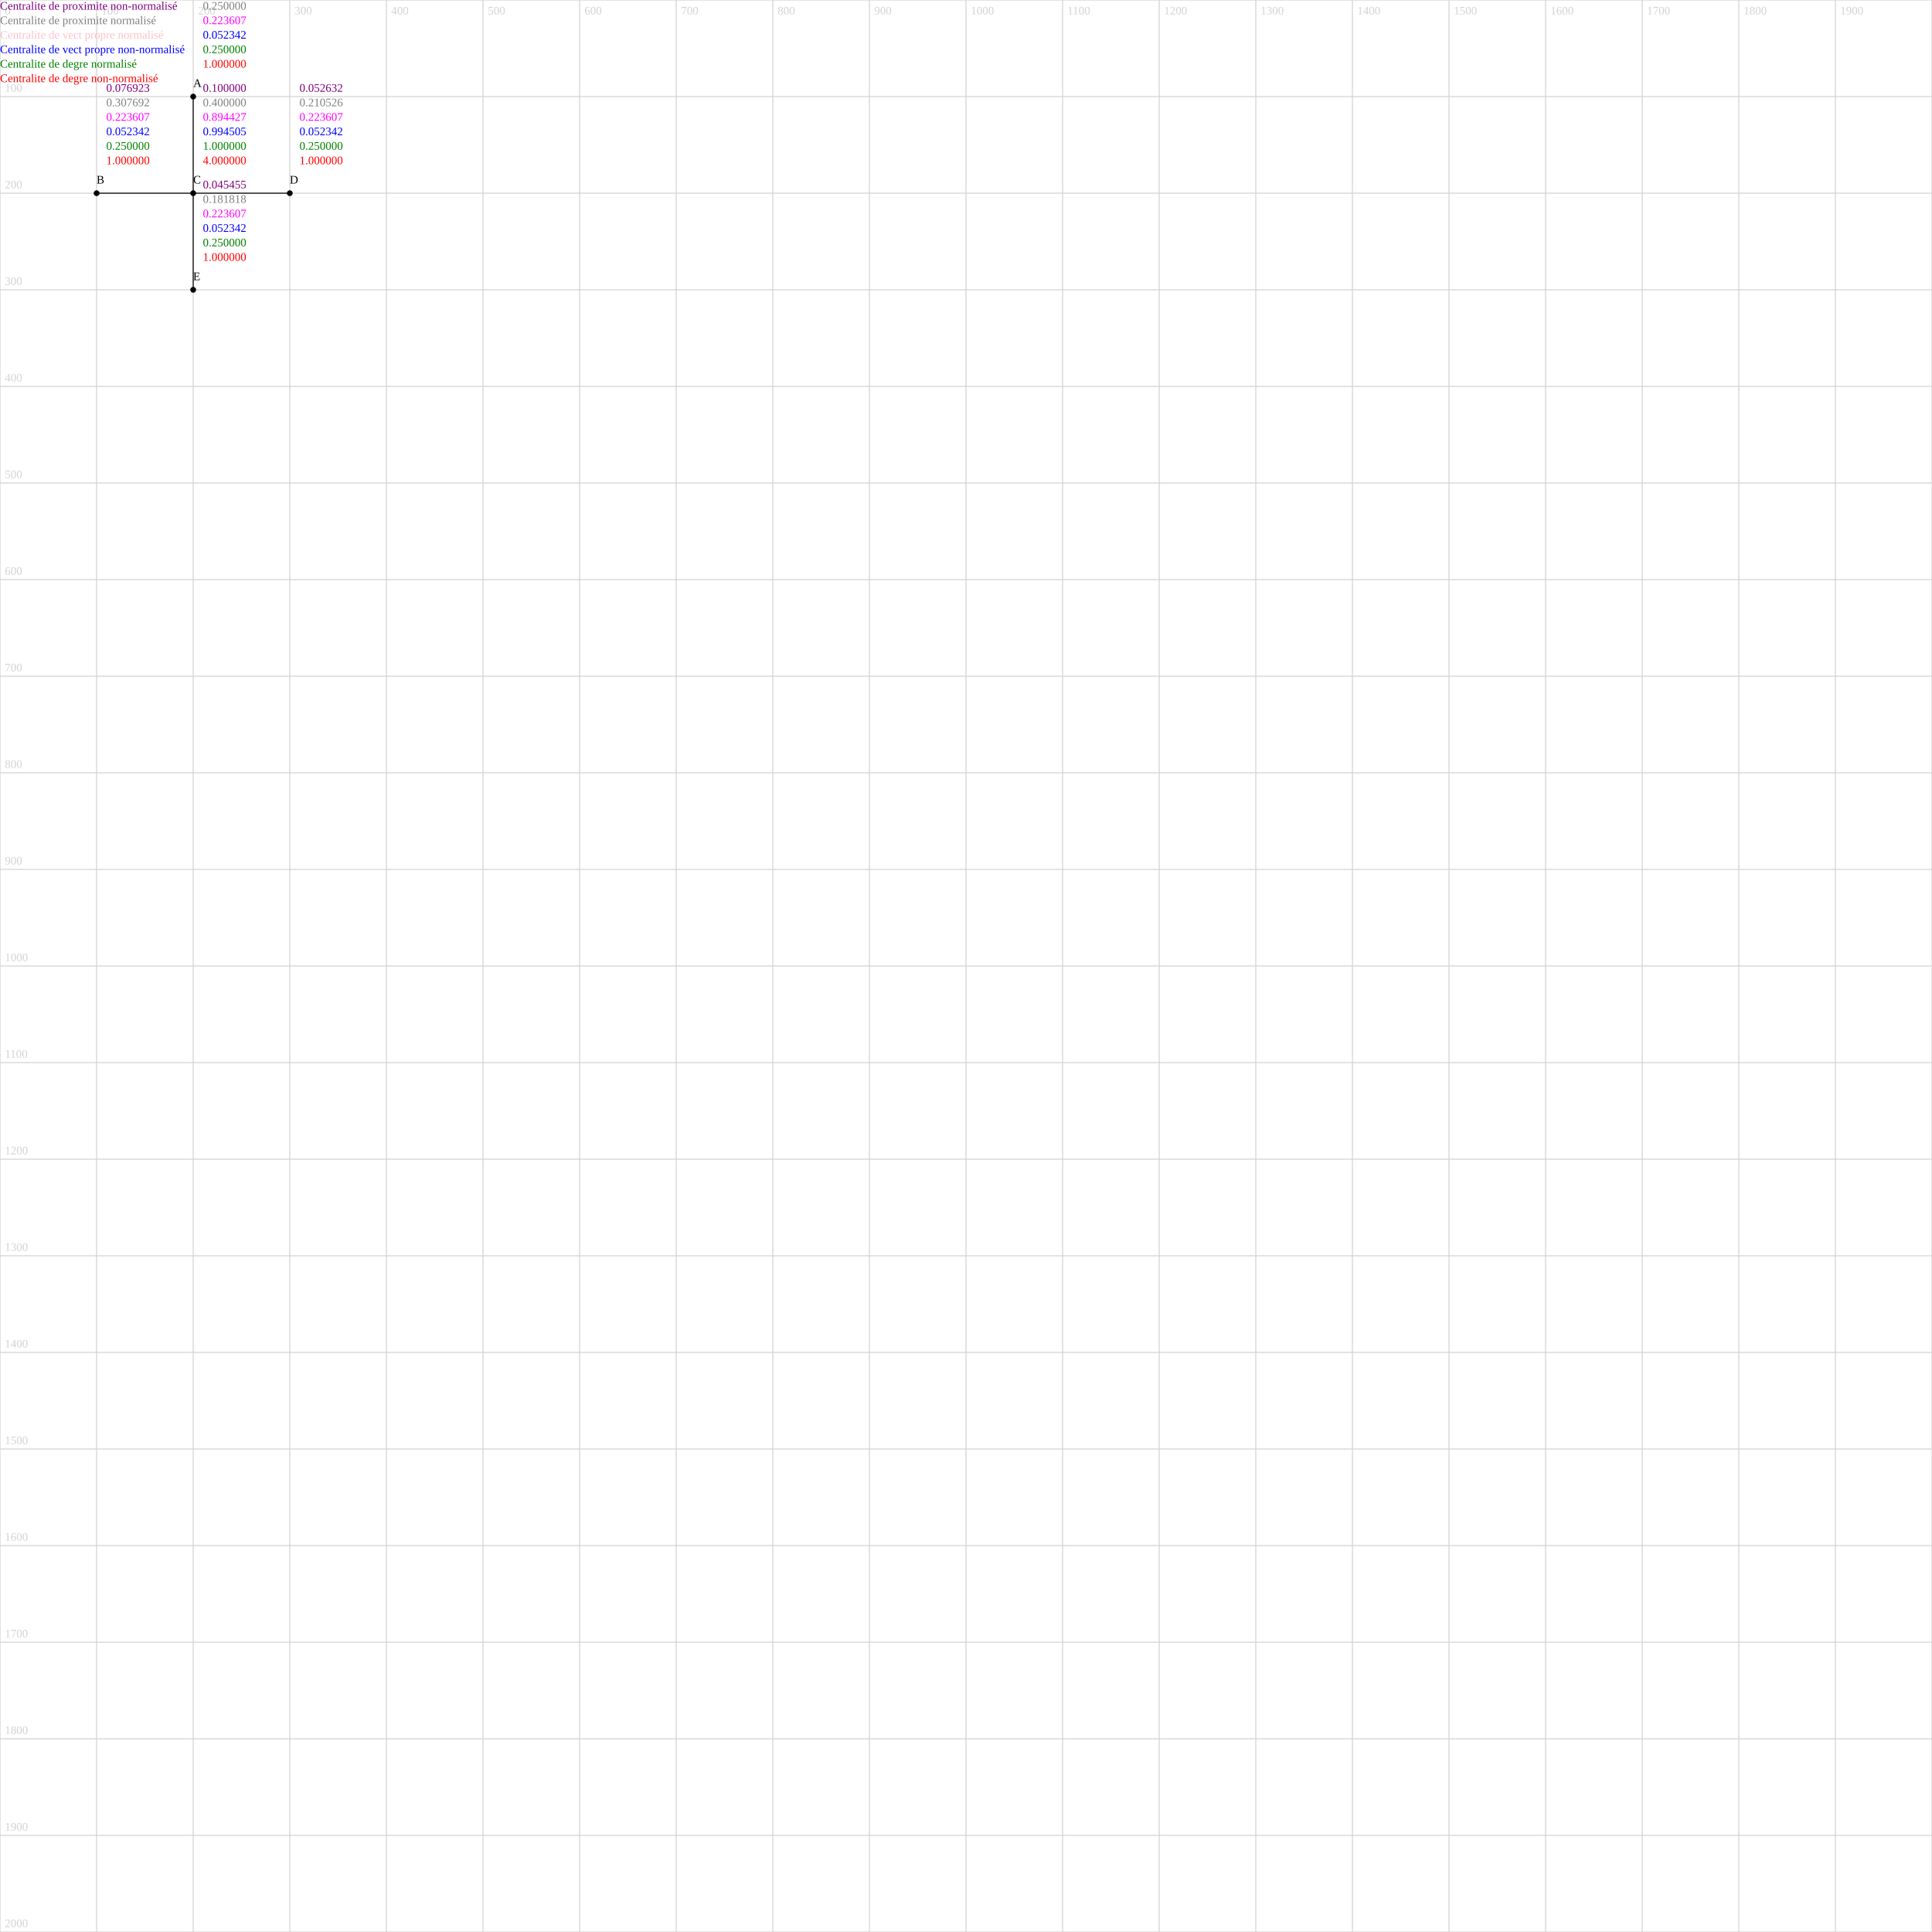
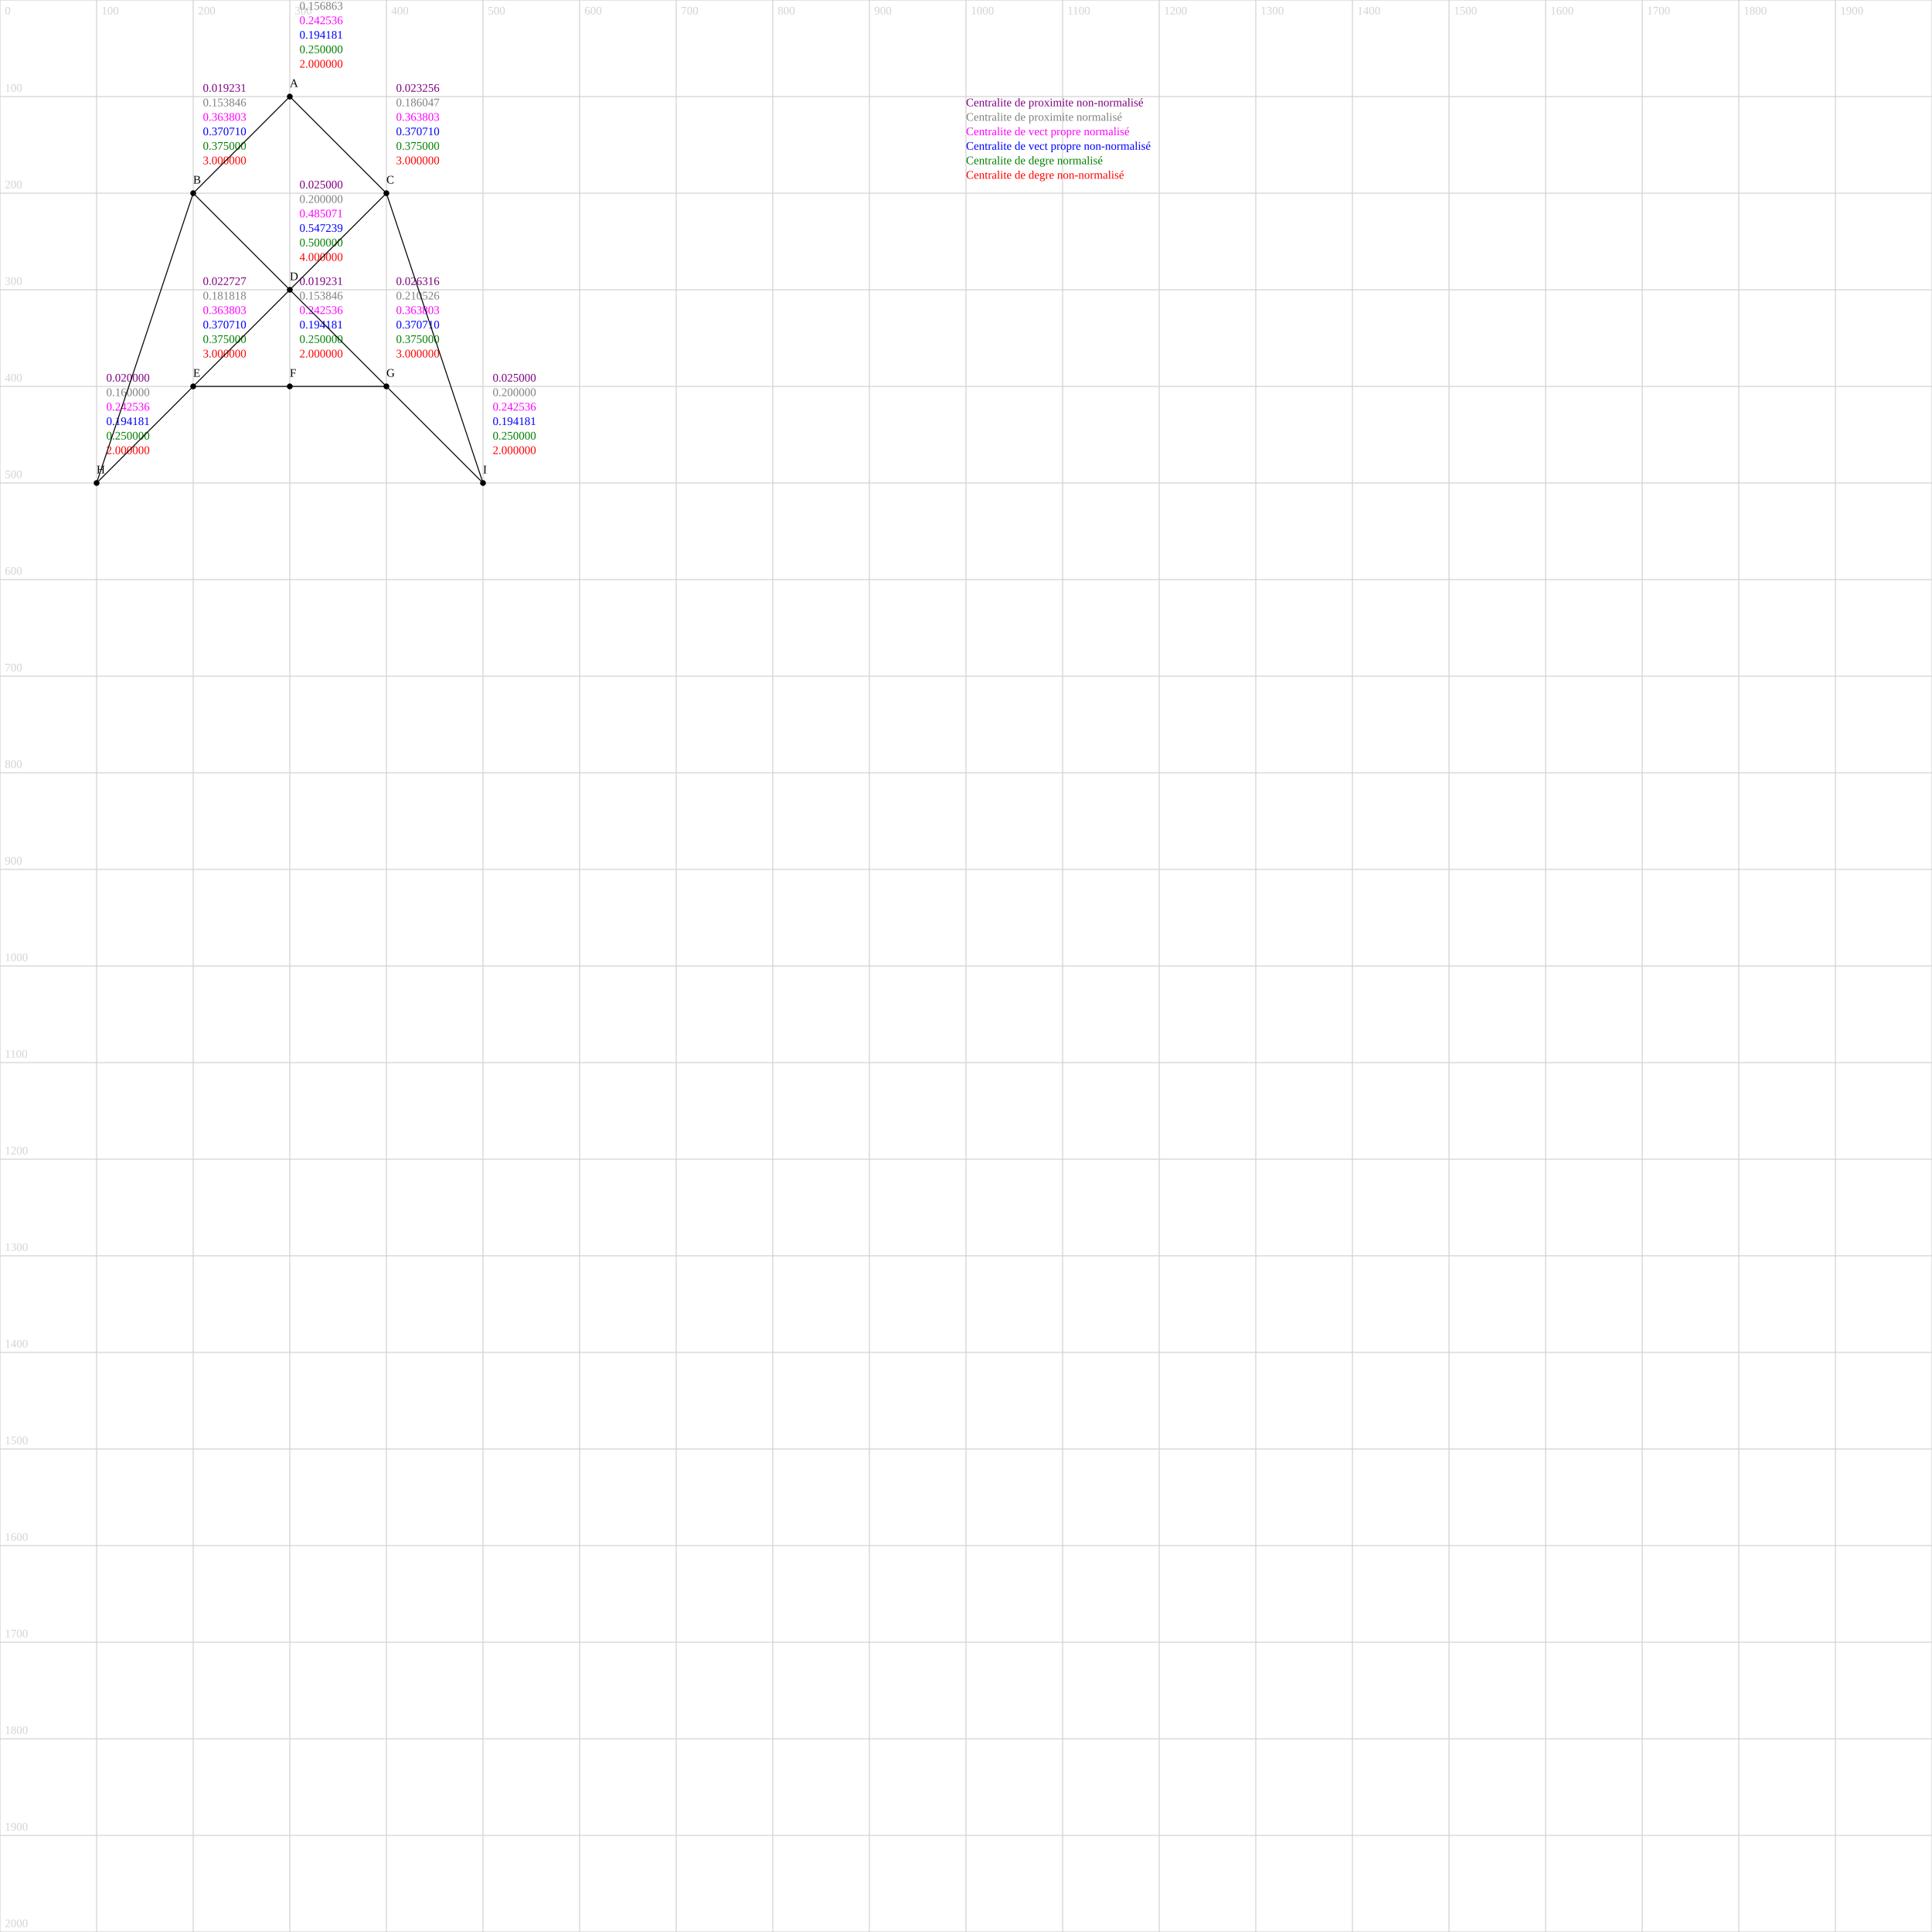
<svg xmlns="http://www.w3.org/2000/svg" version="1.1" width="2000" height="2000">
  <line x1="0" y1="0" x2="2000" y2="0" stroke="lightgrey" />
  <text x="5" y="-5" fill="lightgrey">0</text>
  <line x1="0" y1="100" x2="2000" y2="100" stroke="lightgrey" />
  <text x="5" y="95" fill="lightgrey">100</text>
  <line x1="0" y1="200" x2="2000" y2="200" stroke="lightgrey" />
  <text x="5" y="195" fill="lightgrey">200</text>
  <line x1="0" y1="300" x2="2000" y2="300" stroke="lightgrey" />
  <text x="5" y="295" fill="lightgrey">300</text>
  <line x1="0" y1="400" x2="2000" y2="400" stroke="lightgrey" />
  <text x="5" y="395" fill="lightgrey">400</text>
  <line x1="0" y1="500" x2="2000" y2="500" stroke="lightgrey" />
  <text x="5" y="495" fill="lightgrey">500</text>
  <line x1="0" y1="600" x2="2000" y2="600" stroke="lightgrey" />
  <text x="5" y="595" fill="lightgrey">600</text>
  <line x1="0" y1="700" x2="2000" y2="700" stroke="lightgrey" />
  <text x="5" y="695" fill="lightgrey">700</text>
  <line x1="0" y1="800" x2="2000" y2="800" stroke="lightgrey" />
  <text x="5" y="795" fill="lightgrey">800</text>
  <line x1="0" y1="900" x2="2000" y2="900" stroke="lightgrey" />
  <text x="5" y="895" fill="lightgrey">900</text>
  <line x1="0" y1="1000" x2="2000" y2="1000" stroke="lightgrey" />
  <text x="5" y="995" fill="lightgrey">1000</text>
  <line x1="0" y1="1100" x2="2000" y2="1100" stroke="lightgrey" />
  <text x="5" y="1095" fill="lightgrey">1100</text>
  <line x1="0" y1="1200" x2="2000" y2="1200" stroke="lightgrey" />
  <text x="5" y="1195" fill="lightgrey">1200</text>
  <line x1="0" y1="1300" x2="2000" y2="1300" stroke="lightgrey" />
  <text x="5" y="1295" fill="lightgrey">1300</text>
  <line x1="0" y1="1400" x2="2000" y2="1400" stroke="lightgrey" />
  <text x="5" y="1395" fill="lightgrey">1400</text>
  <line x1="0" y1="1500" x2="2000" y2="1500" stroke="lightgrey" />
  <text x="5" y="1495" fill="lightgrey">1500</text>
  <line x1="0" y1="1600" x2="2000" y2="1600" stroke="lightgrey" />
  <text x="5" y="1595" fill="lightgrey">1600</text>
  <line x1="0" y1="1700" x2="2000" y2="1700" stroke="lightgrey" />
  <text x="5" y="1695" fill="lightgrey">1700</text>
  <line x1="0" y1="1800" x2="2000" y2="1800" stroke="lightgrey" />
  <text x="5" y="1795" fill="lightgrey">1800</text>
  <line x1="0" y1="1900" x2="2000" y2="1900" stroke="lightgrey" />
  <text x="5" y="1895" fill="lightgrey">1900</text>
  <line x1="0" y1="2000" x2="2000" y2="2000" stroke="lightgrey" />
  <text x="5" y="1995" fill="lightgrey">2000</text>
  <line x1="0" y1="0" x2="0" y2="2000" stroke="lightgrey" />
  <text x="5" y="15" fill="lightgrey">0</text>
  <line x1="100" y1="0" x2="100" y2="2000" stroke="lightgrey" />
  <text x="105" y="15" fill="lightgrey">100</text>
  <line x1="200" y1="0" x2="200" y2="2000" stroke="lightgrey" />
  <text x="205" y="15" fill="lightgrey">200</text>
  <line x1="300" y1="0" x2="300" y2="2000" stroke="lightgrey" />
  <text x="305" y="15" fill="lightgrey">300</text>
  <line x1="400" y1="0" x2="400" y2="2000" stroke="lightgrey" />
  <text x="405" y="15" fill="lightgrey">400</text>
  <line x1="500" y1="0" x2="500" y2="2000" stroke="lightgrey" />
  <text x="505" y="15" fill="lightgrey">500</text>
  <line x1="600" y1="0" x2="600" y2="2000" stroke="lightgrey" />
  <text x="605" y="15" fill="lightgrey">600</text>
  <line x1="700" y1="0" x2="700" y2="2000" stroke="lightgrey" />
  <text x="705" y="15" fill="lightgrey">700</text>
  <line x1="800" y1="0" x2="800" y2="2000" stroke="lightgrey" />
  <text x="805" y="15" fill="lightgrey">800</text>
  <line x1="900" y1="0" x2="900" y2="2000" stroke="lightgrey" />
  <text x="905" y="15" fill="lightgrey">900</text>
  <line x1="1000" y1="0" x2="1000" y2="2000" stroke="lightgrey" />
  <text x="1005" y="15" fill="lightgrey">1000</text>
  <line x1="1100" y1="0" x2="1100" y2="2000" stroke="lightgrey" />
  <text x="1105" y="15" fill="lightgrey">1100</text>
  <line x1="1200" y1="0" x2="1200" y2="2000" stroke="lightgrey" />
  <text x="1205" y="15" fill="lightgrey">1200</text>
  <line x1="1300" y1="0" x2="1300" y2="2000" stroke="lightgrey" />
  <text x="1305" y="15" fill="lightgrey">1300</text>
  <line x1="1400" y1="0" x2="1400" y2="2000" stroke="lightgrey" />
  <text x="1405" y="15" fill="lightgrey">1400</text>
  <line x1="1500" y1="0" x2="1500" y2="2000" stroke="lightgrey" />
  <text x="1505" y="15" fill="lightgrey">1500</text>
  <line x1="1600" y1="0" x2="1600" y2="2000" stroke="lightgrey" />
  <text x="1605" y="15" fill="lightgrey">1600</text>
  <line x1="1700" y1="0" x2="1700" y2="2000" stroke="lightgrey" />
  <text x="1705" y="15" fill="lightgrey">1700</text>
  <line x1="1800" y1="0" x2="1800" y2="2000" stroke="lightgrey" />
  <text x="1805" y="15" fill="lightgrey">1800</text>
  <line x1="1900" y1="0" x2="1900" y2="2000" stroke="lightgrey" />
  <text x="1905" y="15" fill="lightgrey">1900</text>
  <line x1="2000" y1="0" x2="2000" y2="2000" stroke="lightgrey" />
  <text x="2005" y="15" fill="lightgrey">2000</text>
-   <text x="0" y="10" fill="purple">Centralite de proximite non-normalisé</text>
-   <text x="0" y="25" fill="gray">Centralite de proximite normalisé</text>
-   <text x="0" y="40" fill="pink">Centralite de vect propre normalisé</text>
-   <text x="0" y="55" fill="blue">Centralite de vect propre non-normalisé</text>
-   <text x="0" y="70" fill="green">Centralite de degre normalisé</text>
-   <text x="0" y="85" fill="red">Centralite de degre non-normalisé</text>
-   <circle cx="200" cy="100" r="3" fill="black" />
-   <text x="200" y="90" fill="black">A</text>
-   <text x="210" y="70" fill="red">1.000000</text>
-   <text x="210" y="55" fill="green">0.250000</text>
-   <text x="210" y="40" fill="blue">0.052342</text>
-   <text x="210" y="25" fill="magenta">0.223607</text>
-   <text x="210" y="10" fill="gray">0.250000</text>
-   <text x="210" y="-5" fill="purple">0.062500</text>
-   <circle cx="100" cy="200" r="3" fill="black" />
-   <text x="100" y="190" fill="black">B</text>
-   <text x="110" y="170" fill="red">1.000000</text>
-   <text x="110" y="155" fill="green">0.250000</text>
-   <text x="110" y="140" fill="blue">0.052342</text>
-   <text x="110" y="125" fill="magenta">0.223607</text>
-   <text x="110" y="110" fill="gray">0.307692</text>
-   <text x="110" y="95" fill="purple">0.076923</text>
+   <text x="1000" y="110" fill="purple">Centralite de proximite non-normalisé</text>
+   <text x="1000" y="125" fill="gray">Centralite de proximite normalisé</text>
+   <text x="1000" y="140" fill="magenta">Centralite de vect propre normalisé</text>
+   <text x="1000" y="155" fill="blue">Centralite de vect propre non-normalisé</text>
+   <text x="1000" y="170" fill="green">Centralite de degre normalisé</text>
+   <text x="1000" y="185" fill="red">Centralite de degre non-normalisé</text>
+   <circle cx="300" cy="100" r="3" fill="black" />
+   <text x="300" y="90" fill="black">A</text>
+   <text x="310" y="70" fill="red">2.000000</text>
+   <text x="310" y="55" fill="green">0.250000</text>
+   <text x="310" y="40" fill="blue">0.194181</text>
+   <text x="310" y="25" fill="magenta">0.242536</text>
+   <text x="310" y="10" fill="gray">0.156863</text>
+   <text x="310" y="-5" fill="purple">0.019608</text>
  <circle cx="200" cy="200" r="3" fill="black" />
-   <text x="200" y="190" fill="black">C</text>
-   <text x="210" y="170" fill="red">4.000000</text>
-   <text x="210" y="155" fill="green">1.000000</text>
-   <text x="210" y="140" fill="blue">0.994505</text>
-   <text x="210" y="125" fill="magenta">0.894427</text>
-   <text x="210" y="110" fill="gray">0.400000</text>
-   <text x="210" y="95" fill="purple">0.100000</text>
-   <circle cx="300" cy="200" r="3" fill="black" />
-   <text x="300" y="190" fill="black">D</text>
-   <text x="310" y="170" fill="red">1.000000</text>
-   <text x="310" y="155" fill="green">0.250000</text>
-   <text x="310" y="140" fill="blue">0.052342</text>
-   <text x="310" y="125" fill="magenta">0.223607</text>
-   <text x="310" y="110" fill="gray">0.210526</text>
-   <text x="310" y="95" fill="purple">0.052632</text>
-   <circle cx="200" cy="300" r="3" fill="black" />
-   <text x="200" y="290" fill="black">E</text>
-   <text x="210" y="270" fill="red">1.000000</text>
-   <text x="210" y="255" fill="green">0.250000</text>
-   <text x="210" y="240" fill="blue">0.052342</text>
-   <text x="210" y="225" fill="magenta">0.223607</text>
-   <text x="210" y="210" fill="gray">0.181818</text>
-   <text x="210" y="195" fill="purple">0.045455</text>
-   <line x1="200" y1="100" x2="200" y2="200" stroke="black" />
-   <line x1="100" y1="200" x2="200" y2="200" stroke="black" />
-   <line x1="200" y1="200" x2="300" y2="200" stroke="black" />
-   <line x1="200" y1="200" x2="200" y2="300" stroke="black" />
+   <text x="200" y="190" fill="black">B</text>
+   <text x="210" y="170" fill="red">3.000000</text>
+   <text x="210" y="155" fill="green">0.375000</text>
+   <text x="210" y="140" fill="blue">0.370710</text>
+   <text x="210" y="125" fill="magenta">0.363803</text>
+   <text x="210" y="110" fill="gray">0.153846</text>
+   <text x="210" y="95" fill="purple">0.019231</text>
+   <circle cx="400" cy="200" r="3" fill="black" />
+   <text x="400" y="190" fill="black">C</text>
+   <text x="410" y="170" fill="red">3.000000</text>
+   <text x="410" y="155" fill="green">0.375000</text>
+   <text x="410" y="140" fill="blue">0.370710</text>
+   <text x="410" y="125" fill="magenta">0.363803</text>
+   <text x="410" y="110" fill="gray">0.186047</text>
+   <text x="410" y="95" fill="purple">0.023256</text>
+   <circle cx="300" cy="300" r="3" fill="black" />
+   <text x="300" y="290" fill="black">D</text>
+   <text x="310" y="270" fill="red">4.000000</text>
+   <text x="310" y="255" fill="green">0.500000</text>
+   <text x="310" y="240" fill="blue">0.547239</text>
+   <text x="310" y="225" fill="magenta">0.485071</text>
+   <text x="310" y="210" fill="gray">0.200000</text>
+   <text x="310" y="195" fill="purple">0.025000</text>
+   <circle cx="200" cy="400" r="3" fill="black" />
+   <text x="200" y="390" fill="black">E</text>
+   <text x="210" y="370" fill="red">3.000000</text>
+   <text x="210" y="355" fill="green">0.375000</text>
+   <text x="210" y="340" fill="blue">0.370710</text>
+   <text x="210" y="325" fill="magenta">0.363803</text>
+   <text x="210" y="310" fill="gray">0.181818</text>
+   <text x="210" y="295" fill="purple">0.022727</text>
+   <circle cx="300" cy="400" r="3" fill="black" />
+   <text x="300" y="390" fill="black">F</text>
+   <text x="310" y="370" fill="red">2.000000</text>
+   <text x="310" y="355" fill="green">0.250000</text>
+   <text x="310" y="340" fill="blue">0.194181</text>
+   <text x="310" y="325" fill="magenta">0.242536</text>
+   <text x="310" y="310" fill="gray">0.153846</text>
+   <text x="310" y="295" fill="purple">0.019231</text>
+   <circle cx="400" cy="400" r="3" fill="black" />
+   <text x="400" y="390" fill="black">G</text>
+   <text x="410" y="370" fill="red">3.000000</text>
+   <text x="410" y="355" fill="green">0.375000</text>
+   <text x="410" y="340" fill="blue">0.370710</text>
+   <text x="410" y="325" fill="magenta">0.363803</text>
+   <text x="410" y="310" fill="gray">0.210526</text>
+   <text x="410" y="295" fill="purple">0.026316</text>
+   <circle cx="100" cy="500" r="3" fill="black" />
+   <text x="100" y="490" fill="black">H</text>
+   <text x="110" y="470" fill="red">2.000000</text>
+   <text x="110" y="455" fill="green">0.250000</text>
+   <text x="110" y="440" fill="blue">0.194181</text>
+   <text x="110" y="425" fill="magenta">0.242536</text>
+   <text x="110" y="410" fill="gray">0.160000</text>
+   <text x="110" y="395" fill="purple">0.020000</text>
+   <circle cx="500" cy="500" r="3" fill="black" />
+   <text x="500" y="490" fill="black">I</text>
+   <text x="510" y="470" fill="red">2.000000</text>
+   <text x="510" y="455" fill="green">0.250000</text>
+   <text x="510" y="440" fill="blue">0.194181</text>
+   <text x="510" y="425" fill="magenta">0.242536</text>
+   <text x="510" y="410" fill="gray">0.200000</text>
+   <text x="510" y="395" fill="purple">0.025000</text>
+   <line x1="300" y1="100" x2="200" y2="200" stroke="black" />
+   <line x1="300" y1="100" x2="400" y2="200" stroke="black" />
+   <line x1="200" y1="200" x2="300" y2="300" stroke="black" />
+   <line x1="400" y1="200" x2="300" y2="300" stroke="black" />
+   <line x1="300" y1="300" x2="200" y2="400" stroke="black" />
+   <line x1="300" y1="300" x2="400" y2="400" stroke="black" />
+   <line x1="200" y1="200" x2="100" y2="500" stroke="black" />
+   <line x1="400" y1="200" x2="500" y2="500" stroke="black" />
+   <line x1="200" y1="400" x2="300" y2="400" stroke="black" />
+   <line x1="300" y1="400" x2="400" y2="400" stroke="black" />
+   <line x1="400" y1="400" x2="500" y2="500" stroke="black" />
+   <line x1="200" y1="400" x2="100" y2="500" stroke="black" />
</svg>
